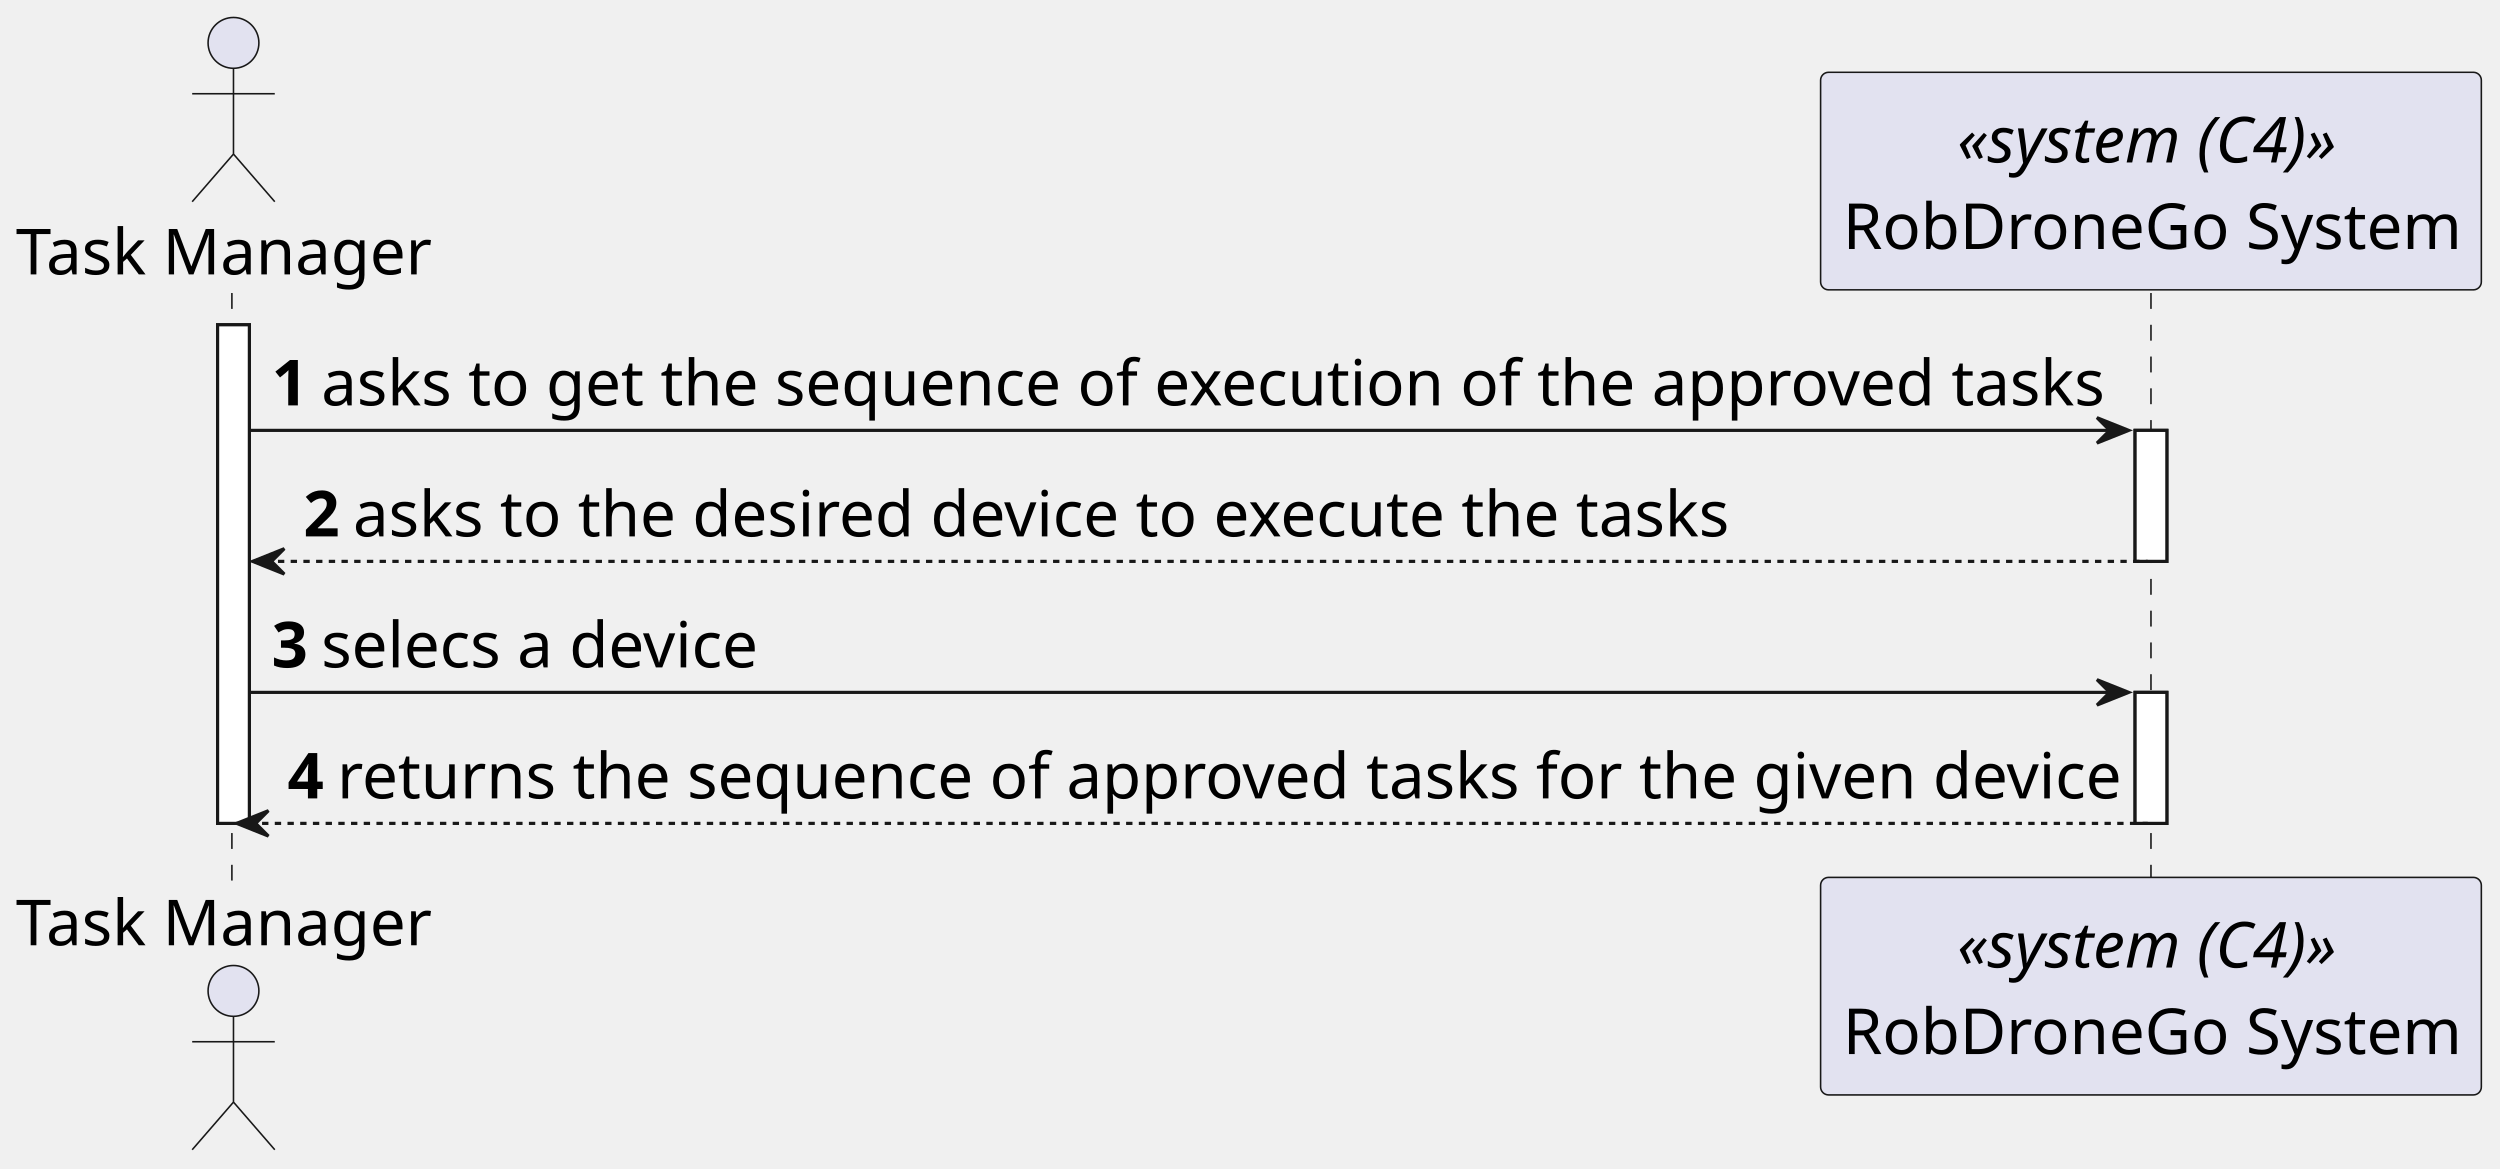
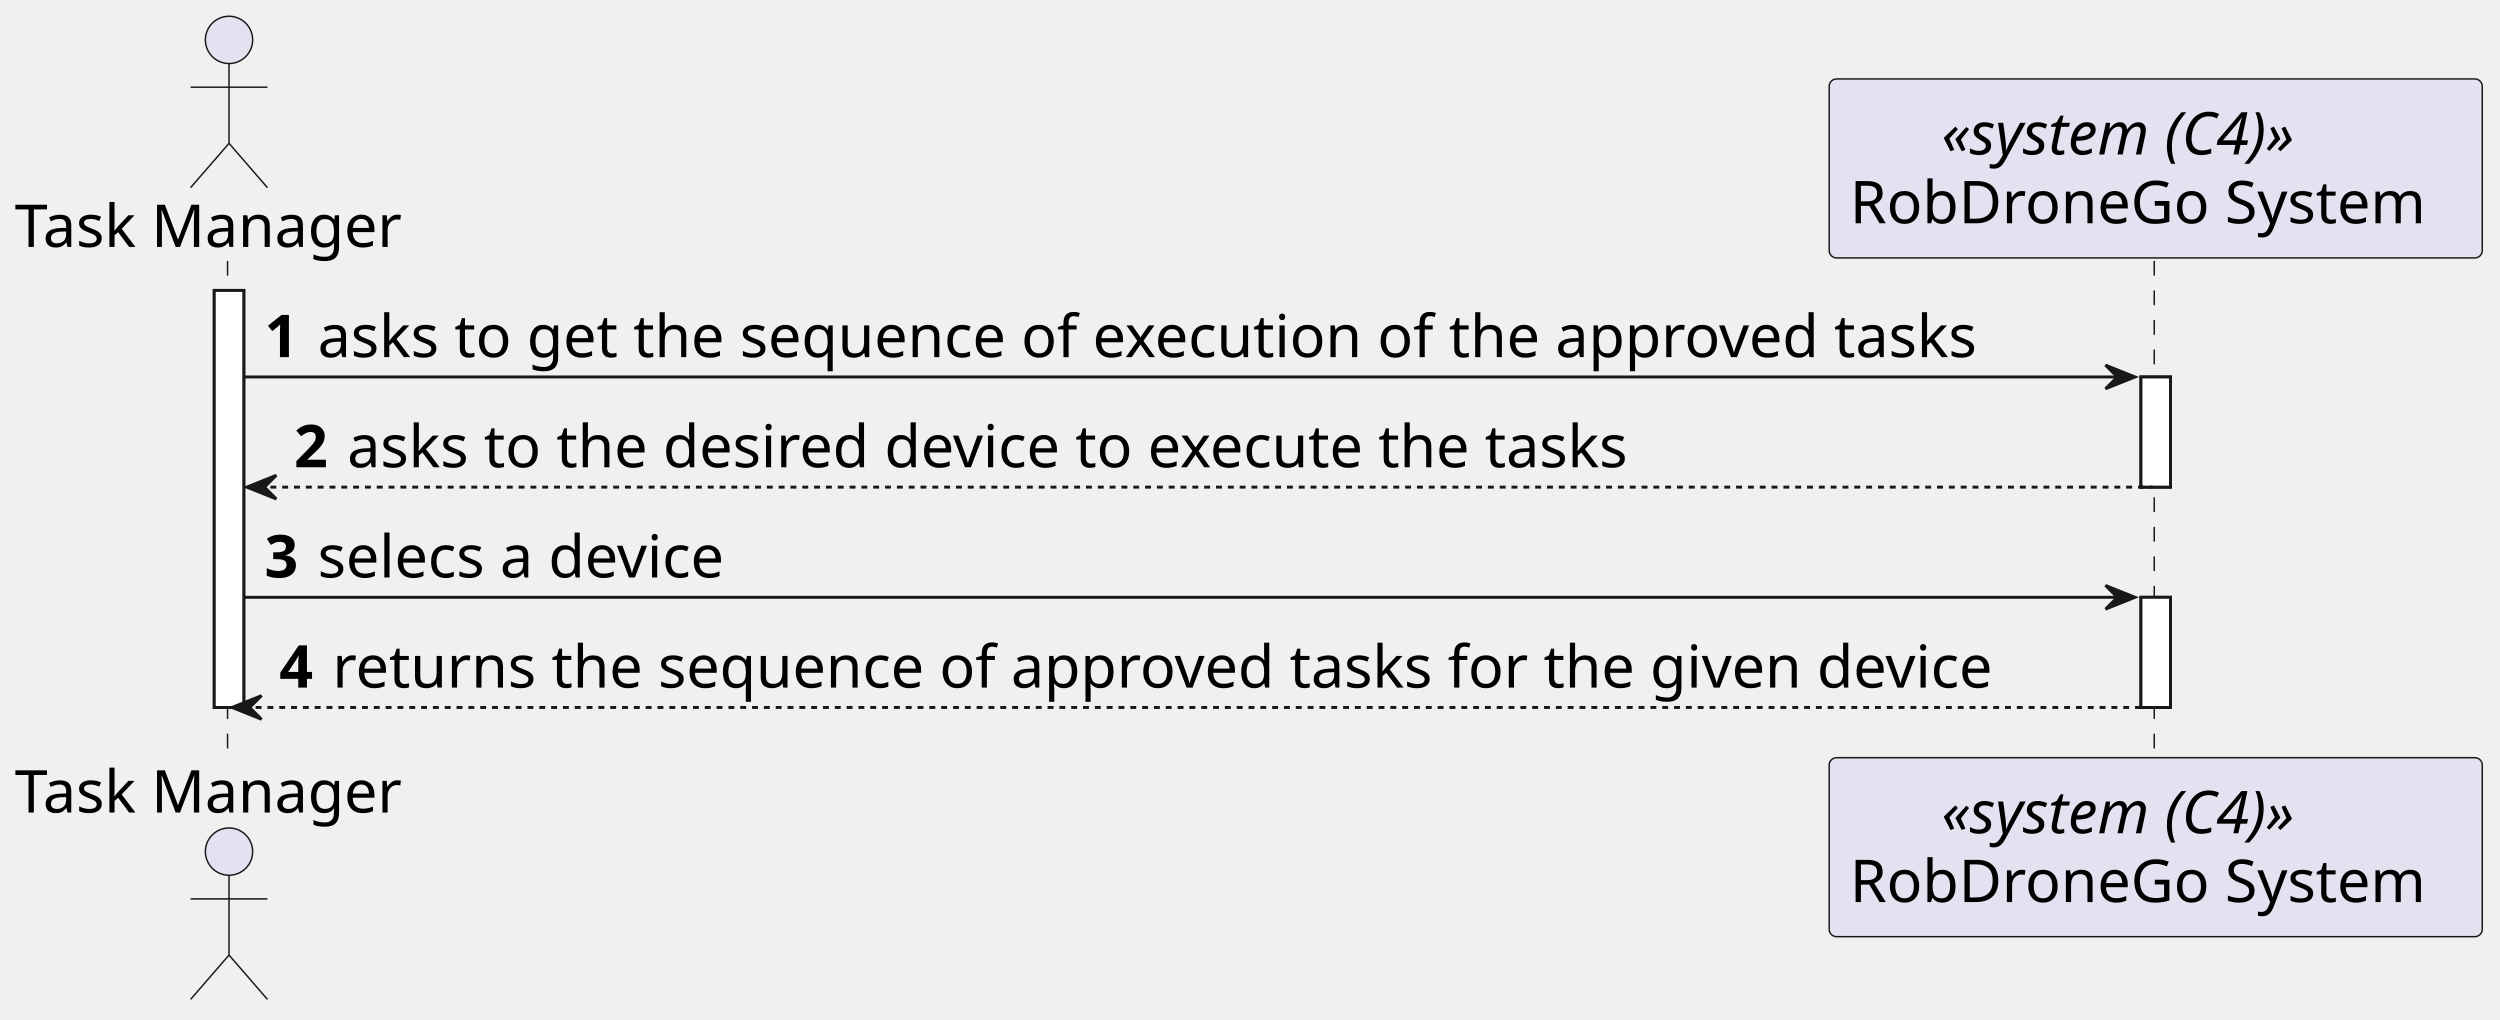
- <svg xmlns="http://www.w3.org/2000/svg" contentStyleType="text/css" height="368px" preserveAspectRatio="none" style="width:787px;height:368px;background:#FFFFFF;" version="1.1" viewBox="0 0 787 368" width="787px" zoomAndPan="magnify">
+ <svg xmlns="http://www.w3.org/2000/svg" contentStyleType="text/css" height="345px" preserveAspectRatio="none" style="width:846px;height:345px;background:#FFFFFF;" version="1.1" viewBox="0 0 846 345" width="846px" zoomAndPan="magnify">
  <defs />
  <g>
-     <rect fill="#FFFFFF" height="156.96" style="stroke:#181818;stroke-width:1.0;" width="10" x="68.5" y="102.24" />
-     <rect fill="#FFFFFF" height="41.24" style="stroke:#181818;stroke-width:1.0;" width="10" x="672.125" y="135.48" />
-     <rect fill="#FFFFFF" height="41.24" style="stroke:#181818;stroke-width:1.0;" width="10" x="672.125" y="217.96" />
-     <line style="stroke:#181818;stroke-width:0.5;stroke-dasharray:5.0,5.0;" x1="73" x2="73" y1="92.24" y2="277.2" />
-     <line style="stroke:#181818;stroke-width:0.5;stroke-dasharray:5.0,5.0;" x1="677.125" x2="677.125" y1="92.24" y2="277.2" />
-     <text fill="#000000" font-family="sans-serif" font-size="20" lengthAdjust="spacing" textLength="131" x="5" y="86.38">Task Manager</text>
-     <ellipse cx="73.5" cy="13.5" fill="#E2E2F0" rx="8" ry="8" style="stroke:#181818;stroke-width:0.5;" />
-     <path d="M73.5,21.5 L73.5,48.5 M60.5,29.5 L86.5,29.5 M73.5,48.5 L60.5,63.5 M73.5,48.5 L86.5,63.5 " fill="none" style="stroke:#181818;stroke-width:0.5;" />
-     <text fill="#000000" font-family="sans-serif" font-size="20" lengthAdjust="spacing" textLength="131" x="5" y="297.58">Task Manager</text>
-     <ellipse cx="73.5" cy="311.94" fill="#E2E2F0" rx="8" ry="8" style="stroke:#181818;stroke-width:0.5;" />
-     <path d="M73.5,319.94 L73.5,346.94 M60.5,327.94 L86.5,327.94 M73.5,346.94 L60.5,361.94 M73.5,346.94 L86.5,361.94 " fill="none" style="stroke:#181818;stroke-width:0.5;" />
-     <rect fill="#E2E2F0" height="68.48" rx="2.5" ry="2.5" style="stroke:#181818;stroke-width:0.5;" width="208" x="573.125" y="22.76" />
-     <text fill="#000000" font-family="sans-serif" font-size="20" font-style="italic" lengthAdjust="spacing" textLength="122" x="616.125" y="51.14">«system (C4)»</text>
-     <text fill="#000000" font-family="sans-serif" font-size="20" lengthAdjust="spacing" textLength="194" x="580.125" y="78.38">RobDroneGo System</text>
-     <rect fill="#E2E2F0" height="68.48" rx="2.5" ry="2.5" style="stroke:#181818;stroke-width:0.5;" width="208" x="573.125" y="276.2" />
-     <text fill="#000000" font-family="sans-serif" font-size="20" font-style="italic" lengthAdjust="spacing" textLength="122" x="616.125" y="304.58">«system (C4)»</text>
-     <text fill="#000000" font-family="sans-serif" font-size="20" lengthAdjust="spacing" textLength="194" x="580.125" y="331.82">RobDroneGo System</text>
-     <rect fill="#FFFFFF" height="156.96" style="stroke:#181818;stroke-width:1.0;" width="10" x="68.5" y="102.24" />
-     <rect fill="#FFFFFF" height="41.24" style="stroke:#181818;stroke-width:1.0;" width="10" x="672.125" y="135.48" />
-     <rect fill="#FFFFFF" height="41.24" style="stroke:#181818;stroke-width:1.0;" width="10" x="672.125" y="217.96" />
-     <polygon fill="#181818" points="660.125,131.48,670.125,135.48,660.125,139.48,664.125,135.48" style="stroke:#181818;stroke-width:1.0;" />
-     <line style="stroke:#181818;stroke-width:1.0;" x1="78.5" x2="666.125" y1="135.48" y2="135.48" />
-     <text fill="#000000" font-family="sans-serif" font-size="20" font-weight="bold" lengthAdjust="spacing" textLength="11.625" x="85.5" y="127.62">1</text>
-     <text fill="#000000" font-family="sans-serif" font-size="20" lengthAdjust="spacing" textLength="556" x="101.125" y="127.62">asks to get the sequence of execution of the approved tasks</text>
-     <polygon fill="#181818" points="89.5,172.72,79.5,176.72,89.5,180.72,85.5,176.72" style="stroke:#181818;stroke-width:1.0;" />
-     <line style="stroke:#181818;stroke-width:1.0;stroke-dasharray:2.0,2.0;" x1="83.5" x2="676.125" y1="176.72" y2="176.72" />
-     <text fill="#000000" font-family="sans-serif" font-size="20" font-weight="bold" lengthAdjust="spacing" textLength="11.625" x="95.5" y="168.86">2</text>
-     <text fill="#000000" font-family="sans-serif" font-size="20" lengthAdjust="spacing" textLength="430" x="111.125" y="168.86">asks to the desired device to execute the tasks</text>
-     <polygon fill="#181818" points="660.125,213.96,670.125,217.96,660.125,221.96,664.125,217.96" style="stroke:#181818;stroke-width:1.0;" />
-     <line style="stroke:#181818;stroke-width:1.0;" x1="78.5" x2="666.125" y1="217.96" y2="217.96" />
-     <text fill="#000000" font-family="sans-serif" font-size="20" font-weight="bold" lengthAdjust="spacing" textLength="11.625" x="85.5" y="210.1">3</text>
-     <text fill="#000000" font-family="sans-serif" font-size="20" lengthAdjust="spacing" textLength="137" x="101.125" y="210.1">selecs a device</text>
-     <polygon fill="#181818" points="84.5,255.2,74.5,259.2,84.5,263.2,80.5,259.2" style="stroke:#181818;stroke-width:1.0;" />
-     <line style="stroke:#181818;stroke-width:1.0;stroke-dasharray:2.0,2.0;" x1="78.5" x2="676.125" y1="259.2" y2="259.2" />
-     <text fill="#000000" font-family="sans-serif" font-size="20" font-weight="bold" lengthAdjust="spacing" textLength="11.625" x="90.5" y="251.34">4</text>
-     <text fill="#000000" font-family="sans-serif" font-size="20" lengthAdjust="spacing" textLength="554" x="106.125" y="251.34">returns the sequence of approved tasks for the given device</text>
+     <rect fill="#FFFFFF" height="141.125" style="stroke:#181818;stroke-width:1.0;" width="10" x="72.5" y="98.281" />
+     <rect fill="#FFFFFF" height="37.281" style="stroke:#181818;stroke-width:1.0;" width="10" x="724.5" y="127.562" />
+     <rect fill="#FFFFFF" height="37.281" style="stroke:#181818;stroke-width:1.0;" width="10" x="724.5" y="202.125" />
+     <line style="stroke:#181818;stroke-width:0.5;stroke-dasharray:5.0,5.0;" x1="77" x2="77" y1="88.281" y2="257.406" />
+     <line style="stroke:#181818;stroke-width:0.5;stroke-dasharray:5.0,5.0;" x1="729" x2="729" y1="88.281" y2="257.406" />
+     <text fill="#000000" font-family="sans-serif" font-size="20" lengthAdjust="spacing" textLength="139" x="5" y="83.564">Task Manager</text>
+     <ellipse cx="77.5" cy="13.5" fill="#E2E2F0" rx="8" ry="8" style="stroke:#181818;stroke-width:0.5;" />
+     <path d="M77.5,21.5 L77.5,48.5 M64.5,29.5 L90.5,29.5 M77.5,48.5 L64.5,63.5 M77.5,48.5 L90.5,63.5 " fill="none" style="stroke:#181818;stroke-width:0.5;" />
+     <text fill="#000000" font-family="sans-serif" font-size="20" lengthAdjust="spacing" textLength="139" x="5" y="274.971">Task Manager</text>
+     <ellipse cx="77.5" cy="288.188" fill="#E2E2F0" rx="8" ry="8" style="stroke:#181818;stroke-width:0.5;" />
+     <path d="M77.5,296.188 L77.5,323.188 M64.5,304.188 L90.5,304.188 M77.5,323.188 L64.5,338.188 M77.5,323.188 L90.5,338.188 " fill="none" style="stroke:#181818;stroke-width:0.5;" />
+     <rect fill="#E2E2F0" height="60.562" rx="2.5" ry="2.5" style="stroke:#181818;stroke-width:0.5;" width="221" x="619" y="26.719" />
+     <text fill="#000000" font-family="sans-serif" font-size="20" font-style="italic" lengthAdjust="spacing" textLength="145" x="657" y="52.283">«system (C4)»</text>
+     <text fill="#000000" font-family="sans-serif" font-size="20" lengthAdjust="spacing" textLength="207" x="626" y="75.564">RobDroneGo System</text>
+     <rect fill="#E2E2F0" height="60.562" rx="2.5" ry="2.5" style="stroke:#181818;stroke-width:0.5;" width="221" x="619" y="256.406" />
+     <text fill="#000000" font-family="sans-serif" font-size="20" font-style="italic" lengthAdjust="spacing" textLength="145" x="657" y="281.971">«system (C4)»</text>
+     <text fill="#000000" font-family="sans-serif" font-size="20" lengthAdjust="spacing" textLength="207" x="626" y="305.252">RobDroneGo System</text>
+     <rect fill="#FFFFFF" height="141.125" style="stroke:#181818;stroke-width:1.0;" width="10" x="72.5" y="98.281" />
+     <rect fill="#FFFFFF" height="37.281" style="stroke:#181818;stroke-width:1.0;" width="10" x="724.5" y="127.562" />
+     <rect fill="#FFFFFF" height="37.281" style="stroke:#181818;stroke-width:1.0;" width="10" x="724.5" y="202.125" />
+     <polygon fill="#181818" points="712.5,123.562,722.5,127.562,712.5,131.562,716.5,127.562" style="stroke:#181818;stroke-width:1.0;" />
+     <line style="stroke:#181818;stroke-width:1.0;" x1="82.5" x2="718.5" y1="127.562" y2="127.562" />
+     <text fill="#000000" font-family="sans-serif" font-size="20" font-weight="bold" lengthAdjust="spacing" textLength="14" x="89.5" y="120.846">1</text>
+     <text fill="#000000" font-family="sans-serif" font-size="20" lengthAdjust="spacing" textLength="601" x="107.5" y="120.846">asks to get the sequence of execution of the approved tasks</text>
+     <polygon fill="#181818" points="93.5,160.844,83.5,164.844,93.5,168.844,89.5,164.844" style="stroke:#181818;stroke-width:1.0;" />
+     <line style="stroke:#181818;stroke-width:1.0;stroke-dasharray:2.0,2.0;" x1="87.5" x2="728.5" y1="164.844" y2="164.844" />
+     <text fill="#000000" font-family="sans-serif" font-size="20" font-weight="bold" lengthAdjust="spacing" textLength="14" x="99.5" y="158.127">2</text>
+     <text fill="#000000" font-family="sans-serif" font-size="20" lengthAdjust="spacing" textLength="468" x="117.5" y="158.127">asks to the desired device to execute the tasks</text>
+     <polygon fill="#181818" points="712.5,198.125,722.5,202.125,712.5,206.125,716.5,202.125" style="stroke:#181818;stroke-width:1.0;" />
+     <line style="stroke:#181818;stroke-width:1.0;" x1="82.5" x2="718.5" y1="202.125" y2="202.125" />
+     <text fill="#000000" font-family="sans-serif" font-size="20" font-weight="bold" lengthAdjust="spacing" textLength="14" x="89.5" y="195.408">3</text>
+     <text fill="#000000" font-family="sans-serif" font-size="20" lengthAdjust="spacing" textLength="150" x="107.5" y="195.408">selecs a device</text>
+     <polygon fill="#181818" points="88.5,235.406,78.5,239.406,88.5,243.406,84.5,239.406" style="stroke:#181818;stroke-width:1.0;" />
+     <line style="stroke:#181818;stroke-width:1.0;stroke-dasharray:2.0,2.0;" x1="82.5" x2="728.5" y1="239.406" y2="239.406" />
+     <text fill="#000000" font-family="sans-serif" font-size="20" font-weight="bold" lengthAdjust="spacing" textLength="14" x="94.5" y="232.69">4</text>
+     <text fill="#000000" font-family="sans-serif" font-size="20" lengthAdjust="spacing" textLength="600" x="112.5" y="232.69">returns the sequence of approved tasks for the given device</text>
  </g>
</svg>
